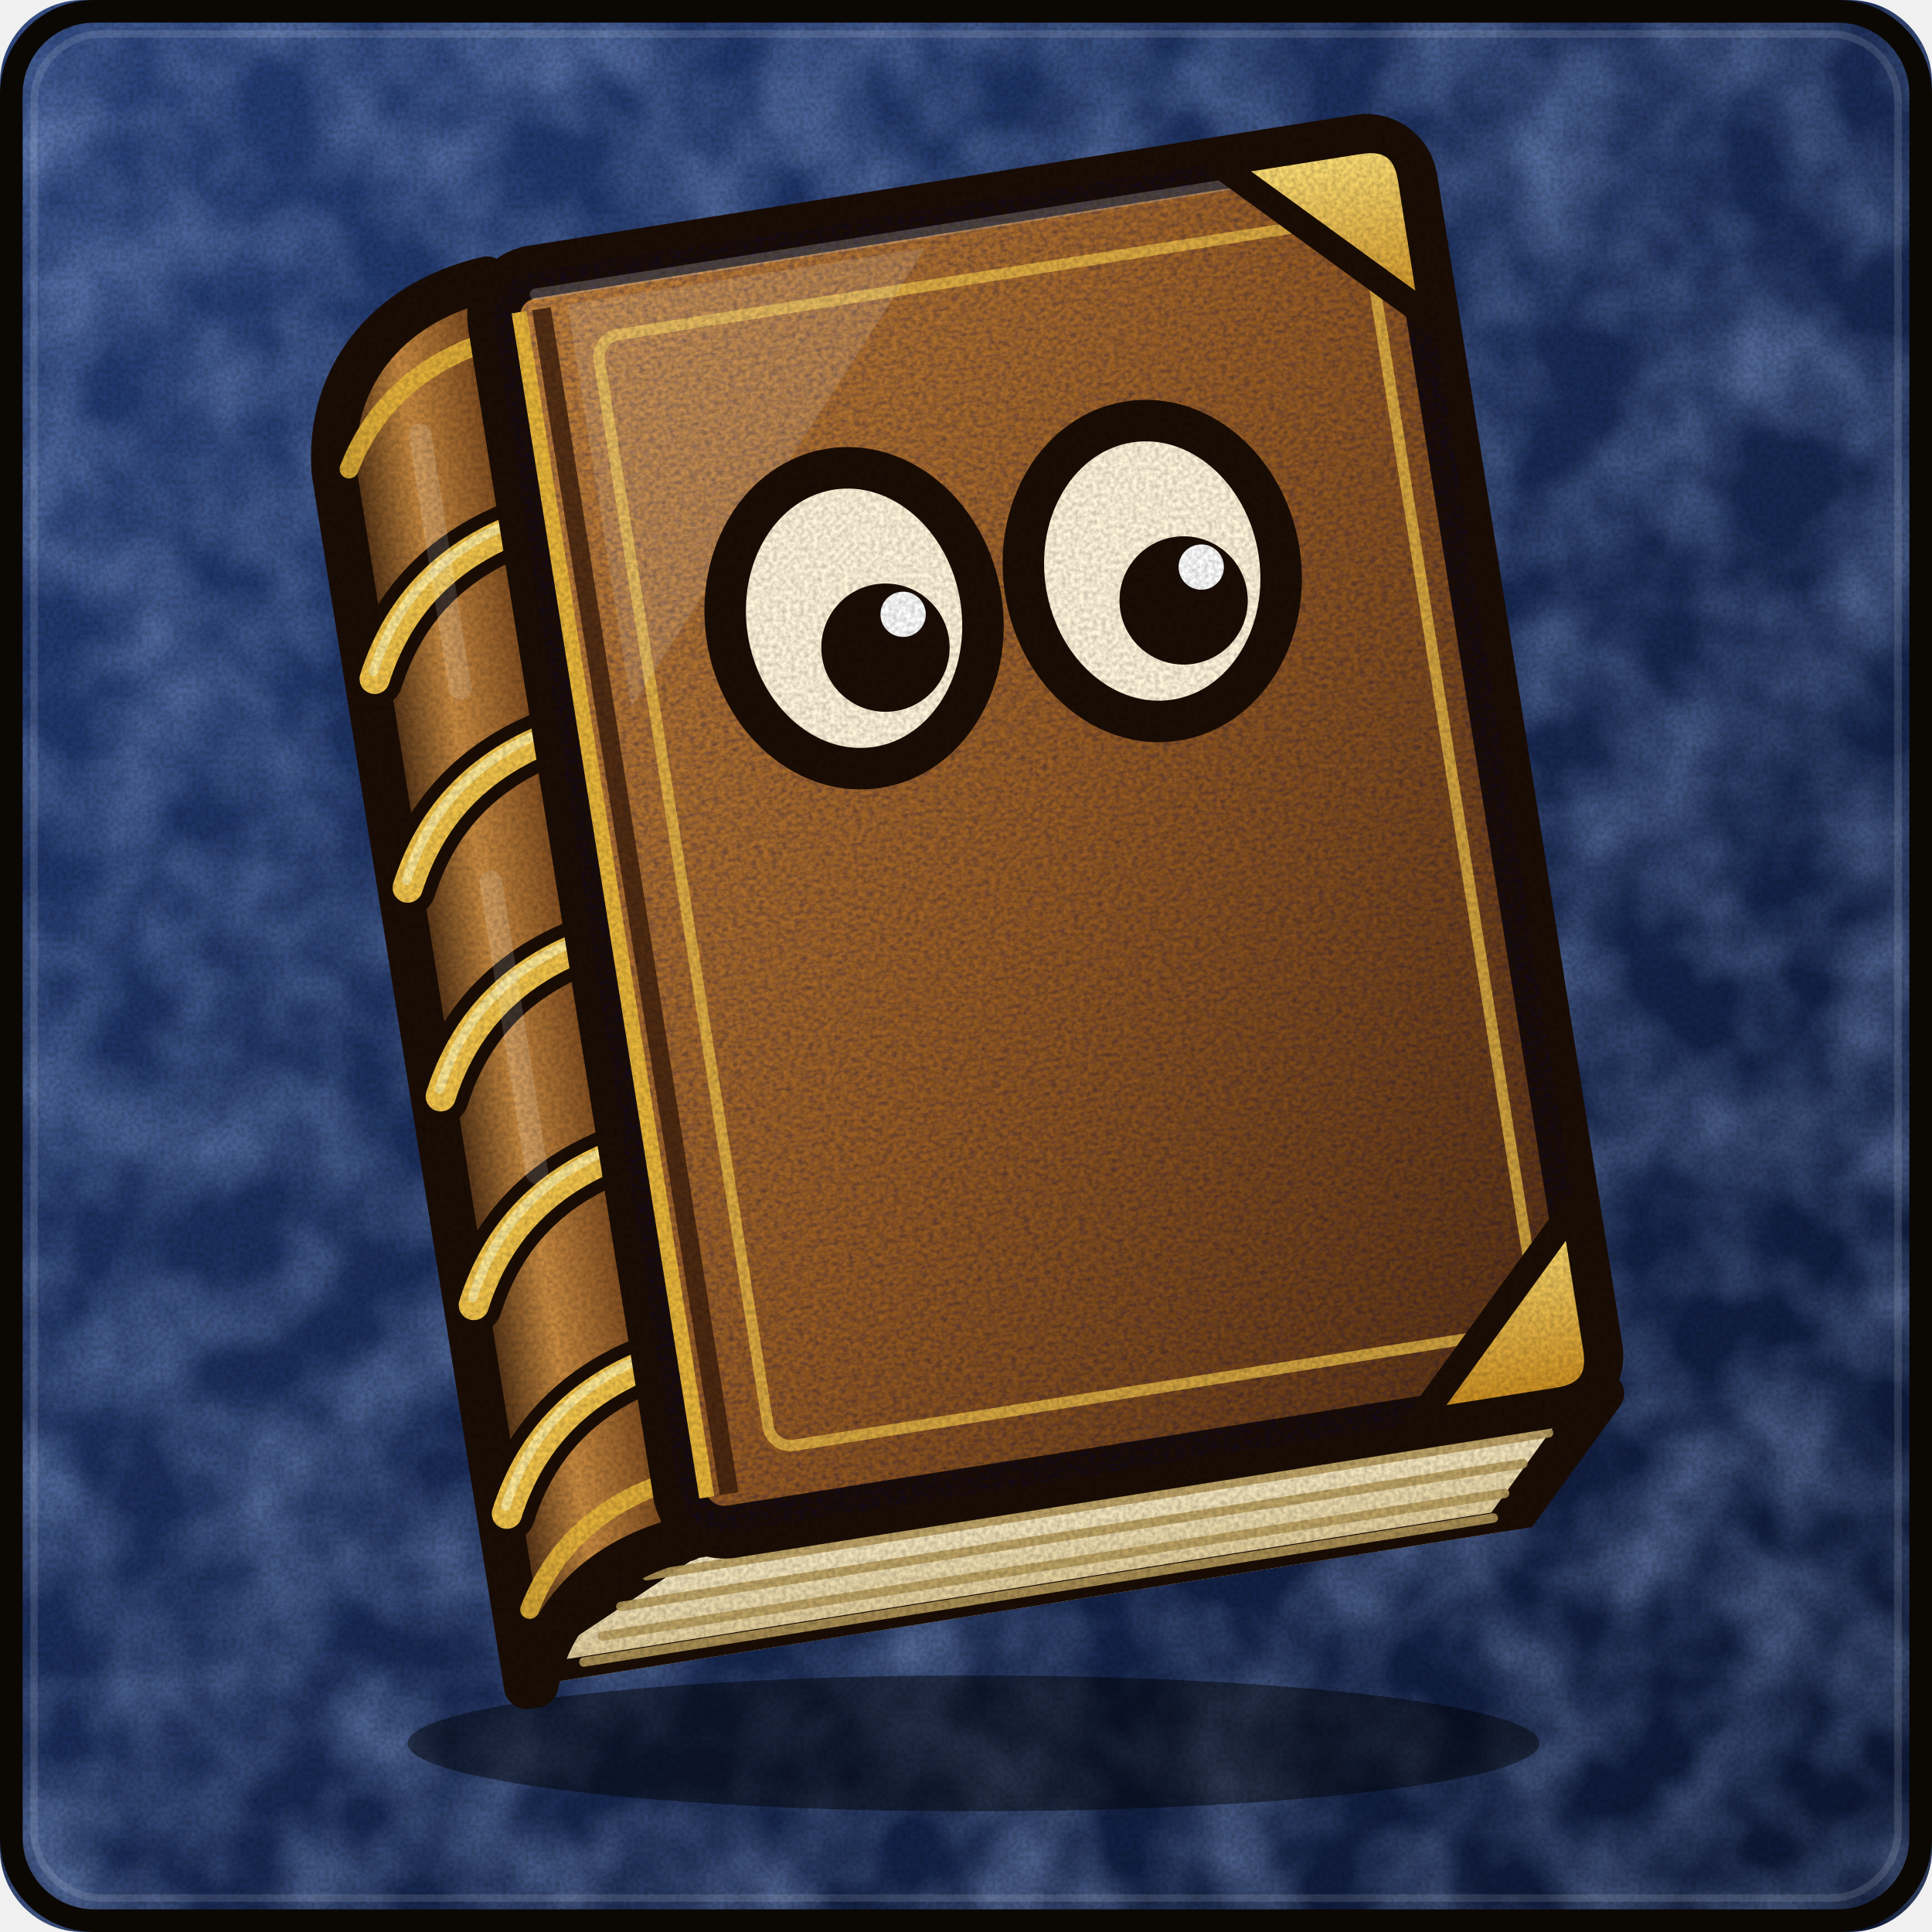
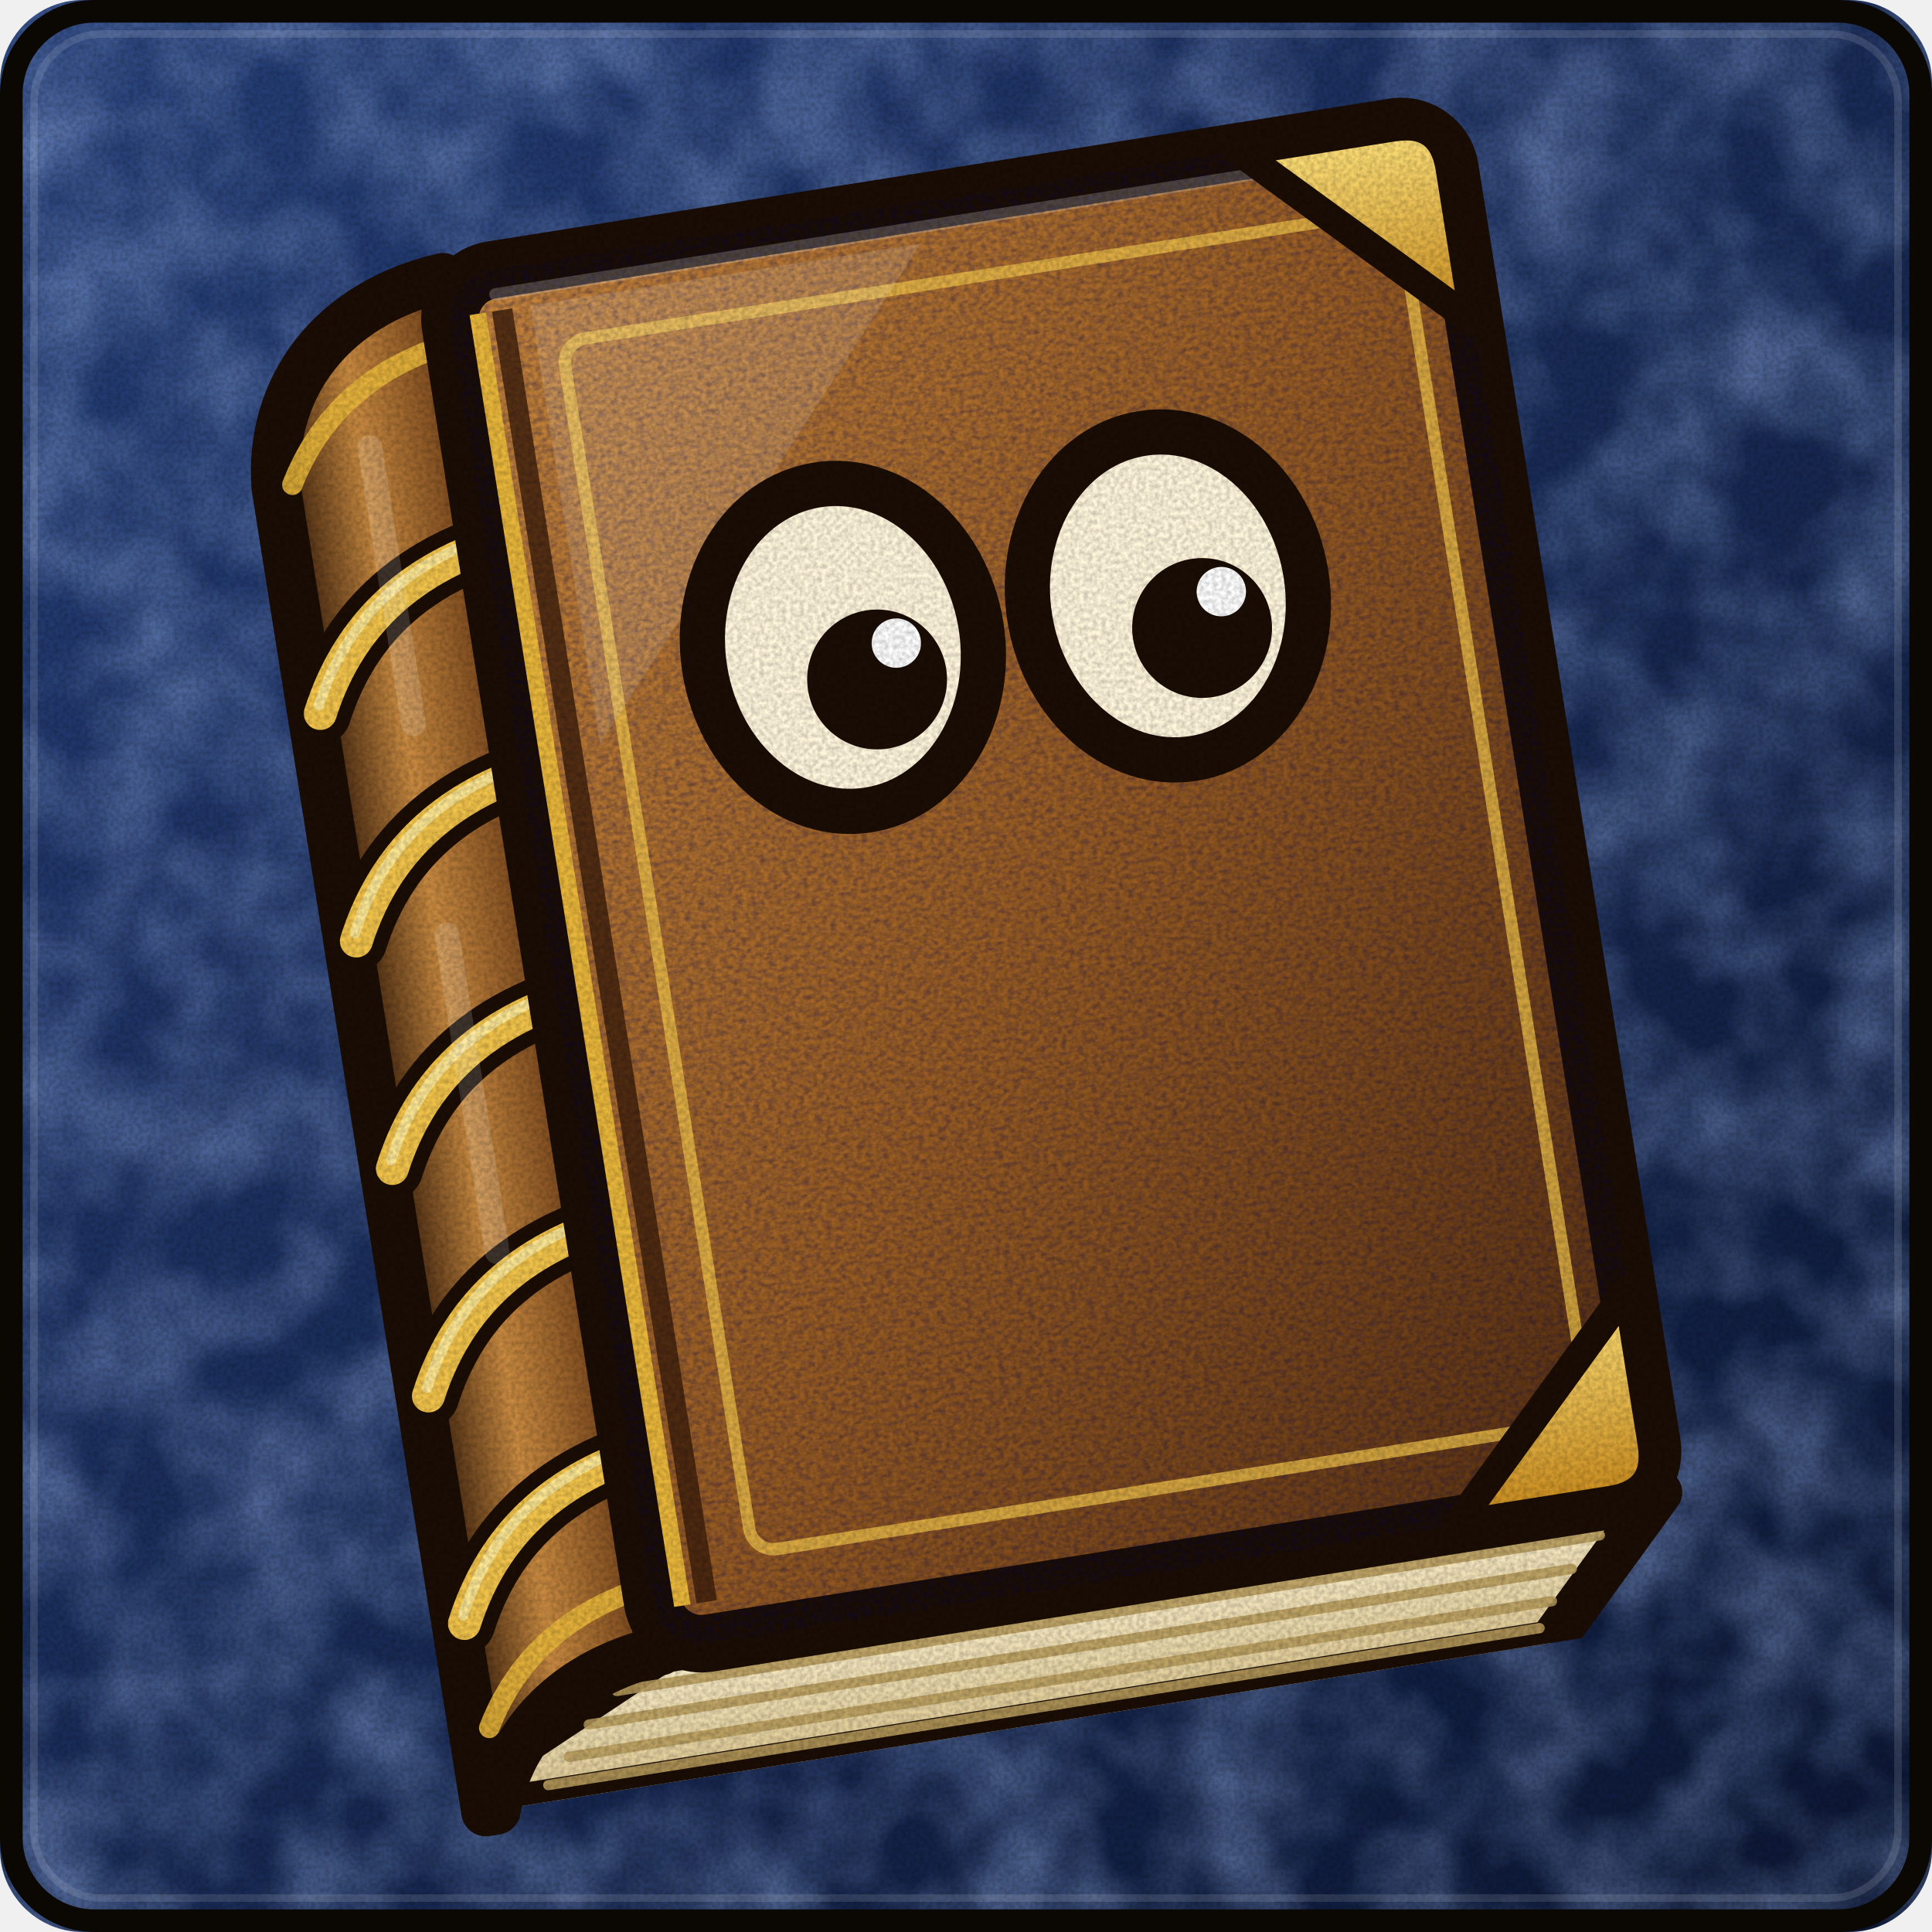
<svg xmlns="http://www.w3.org/2000/svg" viewBox="0 0 512 512" width="512" height="512">
  <defs>
    <linearGradient id="bg" x1="0" y1="0" x2="1" y2="1">
      <stop offset="0" stop-color="#26407a" />
      <stop offset="1" stop-color="#0b1633" />
    </linearGradient>
    <filter id="mottle" x="0" y="0" width="100%" height="100%">
      <feTurbulence type="fractalNoise" baseFrequency="0.035" numOctaves="3" seed="3" result="n" />
      <feColorMatrix in="n" type="matrix" values="0 0 0 0 0.35  0 0 0 0 0.5  0 0 0 0 0.9  0 0 0 1.4 -0.45" />
    </filter>
    <filter id="grain" x="0" y="0" width="100%" height="100%">
      <feTurbulence type="fractalNoise" baseFrequency="0.85" numOctaves="2" seed="7" result="n" />
      <feColorMatrix in="n" type="matrix" values="0 0 0 0 0  0 0 0 0 0  0 0 0 0 0  0 0 0 -1.6 1.15" result="a" />
      <feComposite in="a" in2="SourceGraphic" operator="in" />
    </filter>
    <filter id="leather" x="0" y="0" width="100%" height="100%">
      <feTurbulence type="fractalNoise" baseFrequency="0.55 0.9" numOctaves="2" seed="11" result="n" />
      <feColorMatrix in="n" type="matrix" values="0 0 0 0 0  0 0 0 0 0  0 0 0 0 0.1  0 0 0 -2.2 1.35" result="a" />
      <feComposite in="a" in2="SourceGraphic" operator="in" />
    </filter>
    <clipPath id="pageclip">
      <path d="M130 412 C106.9 413.6 90.6 426.2 84.5 444.0 L420 444 L420 400 L130 400 Z" />
    </clipPath>
    <clipPath id="sq">
      <rect width="512" height="512" rx="22" />
    </clipPath>
    <linearGradient id="cover" x1="0" y1="0" x2="1" y2="1">
      <stop offset="0" stop-color="#c9873d" />
      <stop offset="0.5" stop-color="#9a5d22" />
      <stop offset="1" stop-color="#552e10" />
    </linearGradient>
    <linearGradient id="spineg" x1="0" y1="0" x2="1" y2="0">
      <stop offset="0" stop-color="#2e1608" />
      <stop offset="0.45" stop-color="#c98a40" />
      <stop offset="1" stop-color="#6a3a16" />
    </linearGradient>
    <linearGradient id="gold" x1="0" y1="0" x2="0" y2="1">
      <stop offset="0" stop-color="#ffe27a" />
      <stop offset="1" stop-color="#c88a1c" />
    </linearGradient>
    <linearGradient id="pages" x1="0" y1="0" x2="0" y2="1">
      <stop offset="0" stop-color="#fbf0cf" />
      <stop offset="1" stop-color="#dcc690" />
    </linearGradient>
    <linearGradient id="ribbon" x1="0" y1="0" x2="1" y2="0">
      <stop offset="0" stop-color="#e5453d" />
      <stop offset="1" stop-color="#a51f24" />
    </linearGradient>
  </defs>
  <g clip-path="url(#sq)">
    <rect width="512" height="512" fill="url(#bg)" />
    <rect width="512" height="512" filter="url(#mottle)" opacity="0.55" />
-     <ellipse cx="258" cy="462" rx="150" ry="18" fill="#000" opacity="0.45" />
-     <g transform="translate(26 -22) scale(1.0) rotate(-9 256 256)">
+     <g transform="translate(5.0 -31.0) scale(1.09) rotate(-9 256 256)">
      <path d="M130 412 L376 412 L344 444 L60 444 Z" clip-path="url(#pageclip)" fill="url(#pages)" stroke="#1a0d05" stroke-width="11" stroke-linejoin="round" />
      <path d="M118 420 L360 420 M110 427 L352 427 M104 434 L346 434 M98 440 L342 440" clip-path="url(#pageclip)" stroke="#b79b5c" stroke-width="2.5" opacity="0.9" stroke-linecap="round" />
      <path d="M130 74 C102 76 84 94 82 118 L82 444 L84.5 444.0 C90.6 426.2 106.9 413.6 130.0 412.0 Z" fill="url(#spineg)" stroke="#1a0d05" stroke-width="12" stroke-linejoin="round" />
      <path d="M130 90 Q100 94 86 118 M130 396 Q100 400 86 424" fill="none" stroke="#e7b53a" stroke-width="5" stroke-linecap="round" opacity="0.9" />
      <g fill="none" stroke-linecap="round">
        <path d="M130 140 Q98 146 84 174 M130 196 Q98 202 84 230 M130 252 Q98 258 84 286 M130 308 Q98 314 84 342 M130 364 Q98 370 84 398" stroke="#1a0d05" stroke-width="15" />
        <path d="M130 140 Q98 146 84 174 M130 196 Q98 202 84 230 M130 252 Q98 258 84 286 M130 308 Q98 314 84 342 M130 364 Q98 370 84 398" stroke="#f0c24a" stroke-width="8" />
        <path d="M130 138 Q98 144 84 172 M130 194 Q98 200 84 228 M130 250 Q98 256 84 284 M130 306 Q98 312 84 340 M130 362 Q98 368 84 396" stroke="#fff3b0" stroke-width="2.5" opacity="0.7" />
      </g>
      <path d="M106 112 L106 180 M106 232 L106 310" stroke="#fff" stroke-width="6" opacity="0.16" stroke-linecap="round" />
      <rect x="130" y="74" width="246" height="338" rx="12" fill="url(#cover)" stroke="#1a0d05" stroke-width="14" stroke-linejoin="round" />
      <rect x="130" y="74" width="246" height="338" rx="12" fill="#000" filter="url(#leather)" opacity="0.28" />
      <path d="M143 84 L143 402" stroke="#3a1c0a" stroke-width="5" opacity="0.8" />
      <path d="M137 84 L137 402" stroke="#e7b53a" stroke-width="4" />
      <rect x="156" y="94" width="206" height="298" rx="6" fill="none" stroke="#f0c24a" stroke-width="3" opacity="0.75" />
      <path d="M142 80 L366 80" stroke="#fff" stroke-width="3" opacity="0.22" stroke-linecap="round" />
      <path d="M326 74 H364 Q376 74 376 86 V124 Z" fill="url(#gold)" stroke="#1a0d05" stroke-width="7" stroke-linejoin="round" />
      <path d="M326 412 H364 Q376 412 376 400 V362 Z" fill="url(#gold)" stroke="#1a0d05" stroke-width="7" stroke-linejoin="round" />
      <path d="M150 84 L246 84 L150 192 Z" fill="#fff" opacity="0.14" />
      <ellipse cx="212" cy="178" rx="34" ry="40" fill="#fff6dc" stroke="#1a0d05" stroke-width="11" />
      <ellipse cx="292" cy="178" rx="34" ry="40" fill="#fff6dc" stroke="#1a0d05" stroke-width="11" />
      <circle cx="219" cy="187" r="17" fill="#1a0d05" />
      <circle cx="299" cy="187" r="17" fill="#1a0d05" />
      <circle cx="225" cy="179" r="6" fill="#fff" />
      <circle cx="305" cy="179" r="6" fill="#fff" />
    </g>
    <rect width="512" height="512" fill="#000" filter="url(#grain)" opacity="0.22" />
  </g>
  <rect x="3" y="3" width="506" height="506" rx="22" fill="none" stroke="#0b0703" stroke-width="6" />
  <rect x="9" y="9" width="494" height="494" rx="18" fill="none" stroke="#fff" stroke-opacity="0.12" stroke-width="2" />
</svg>
